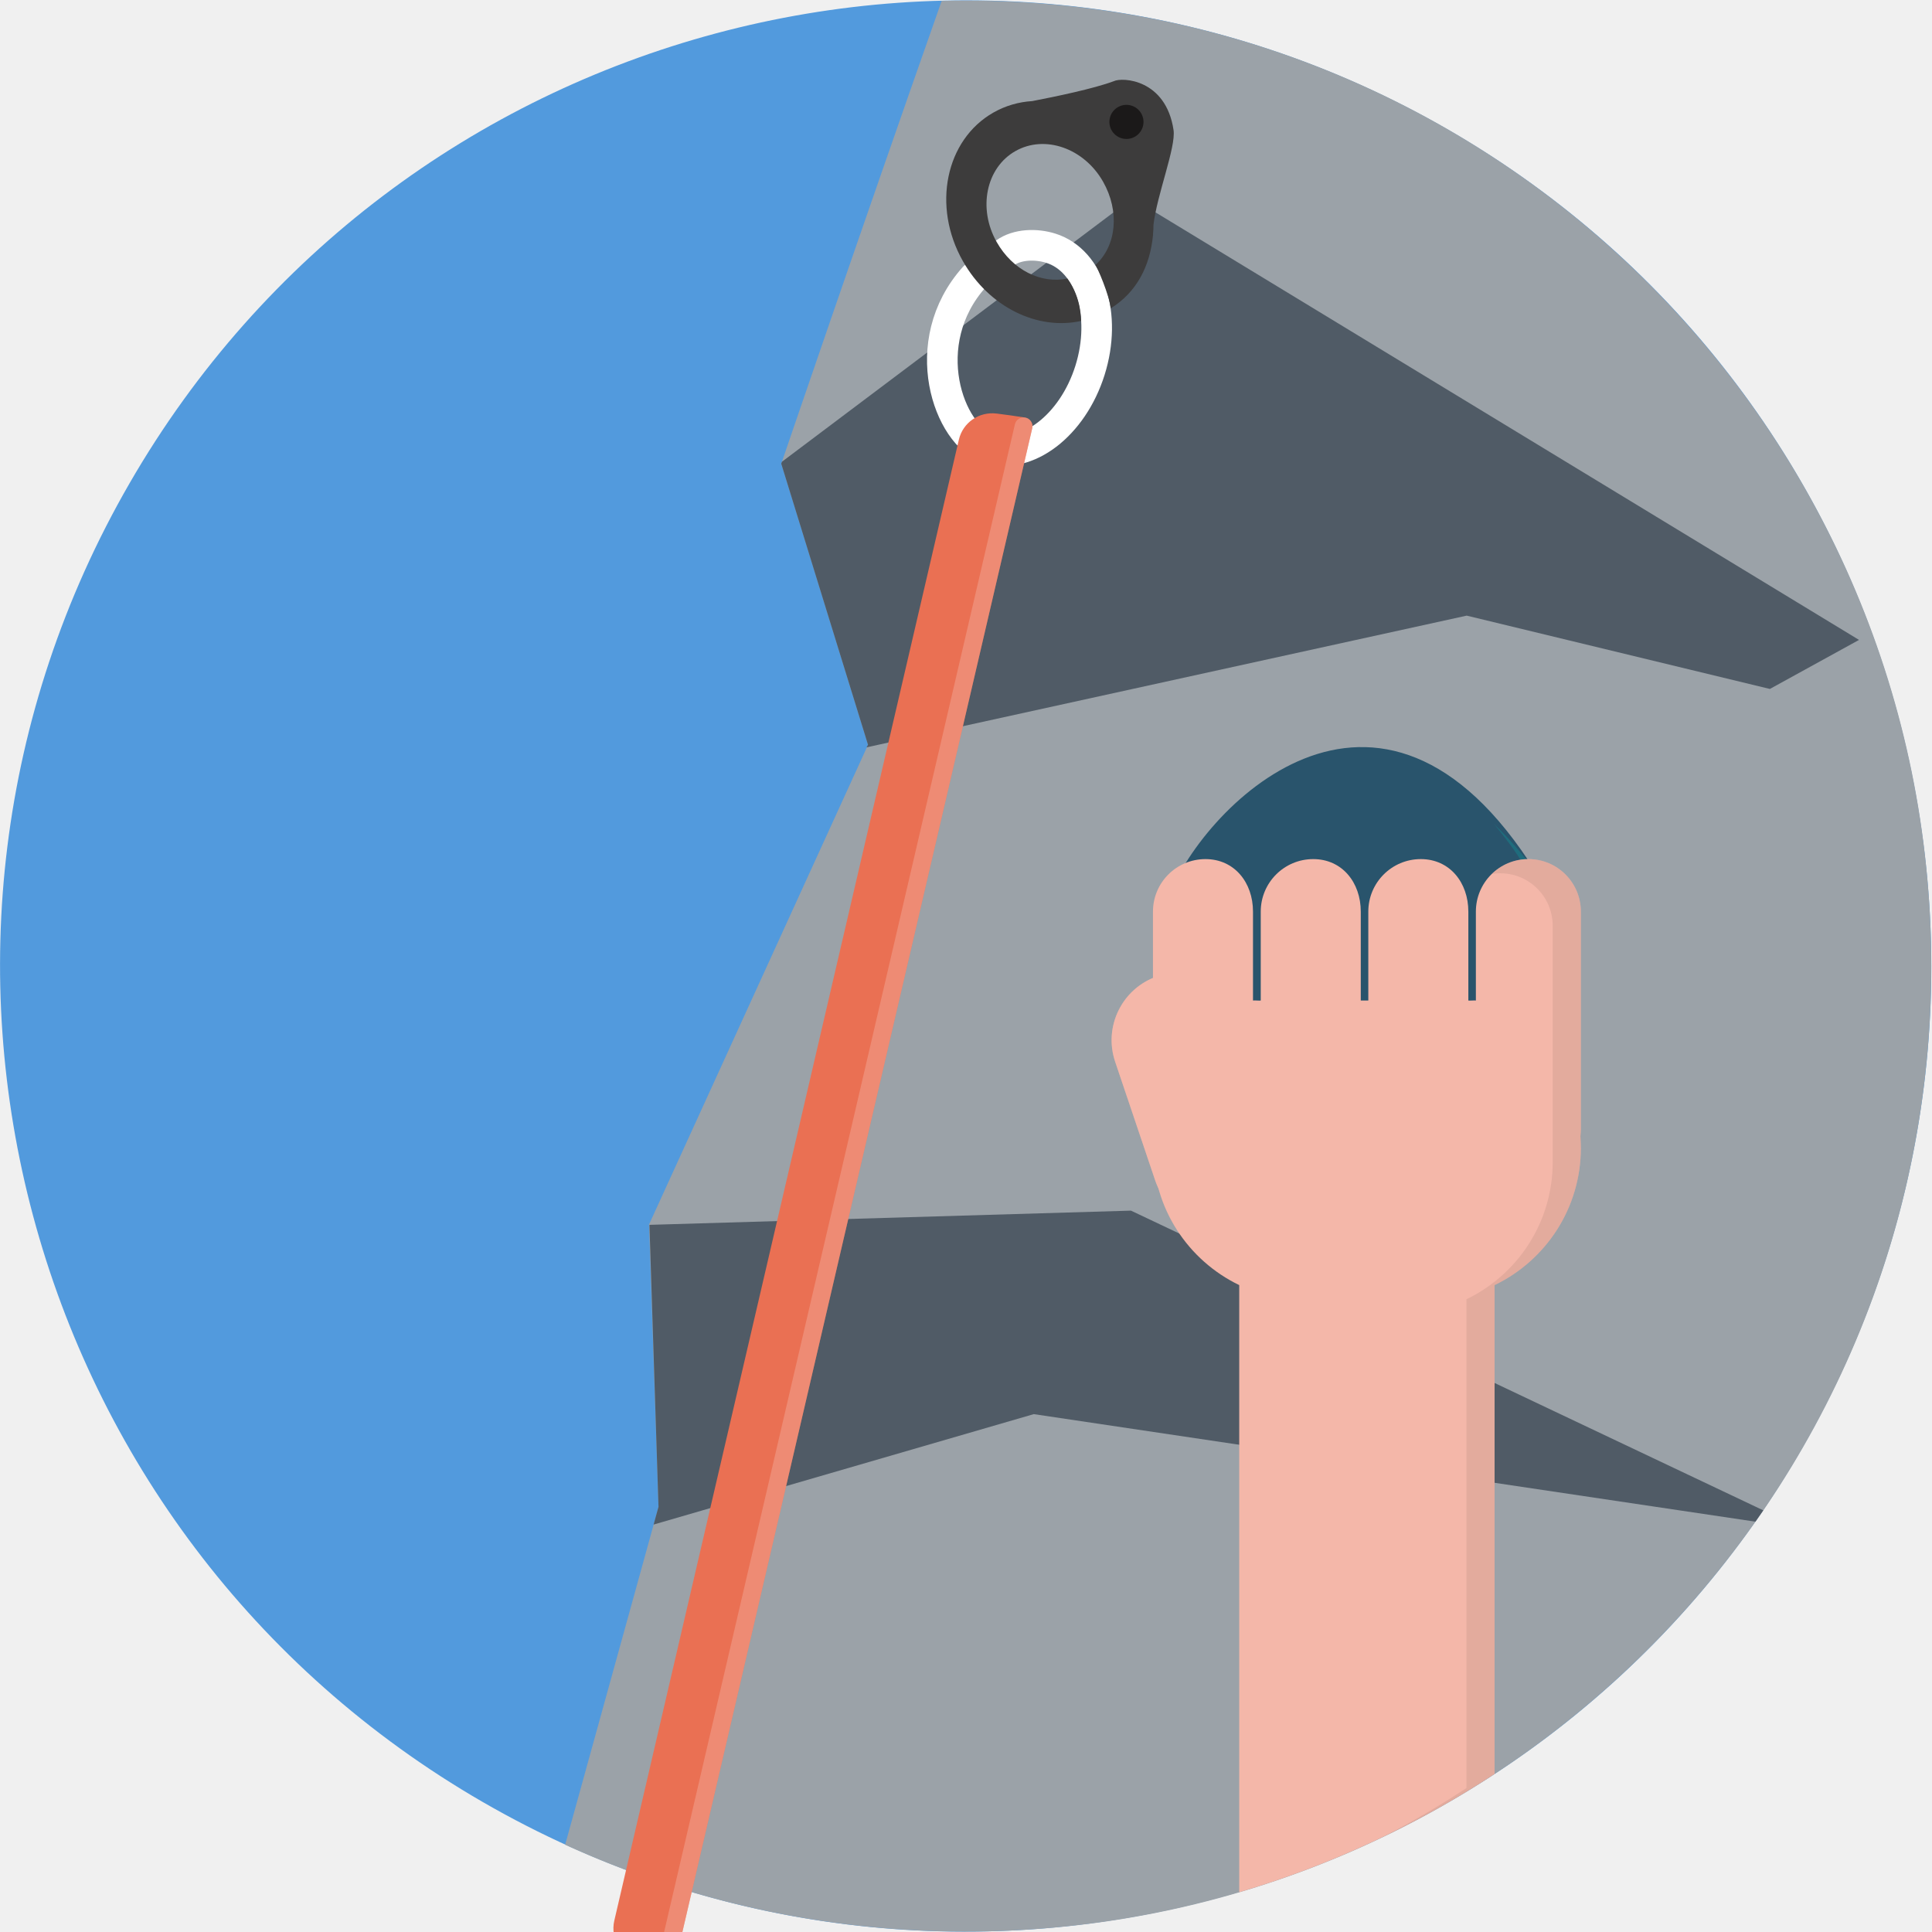
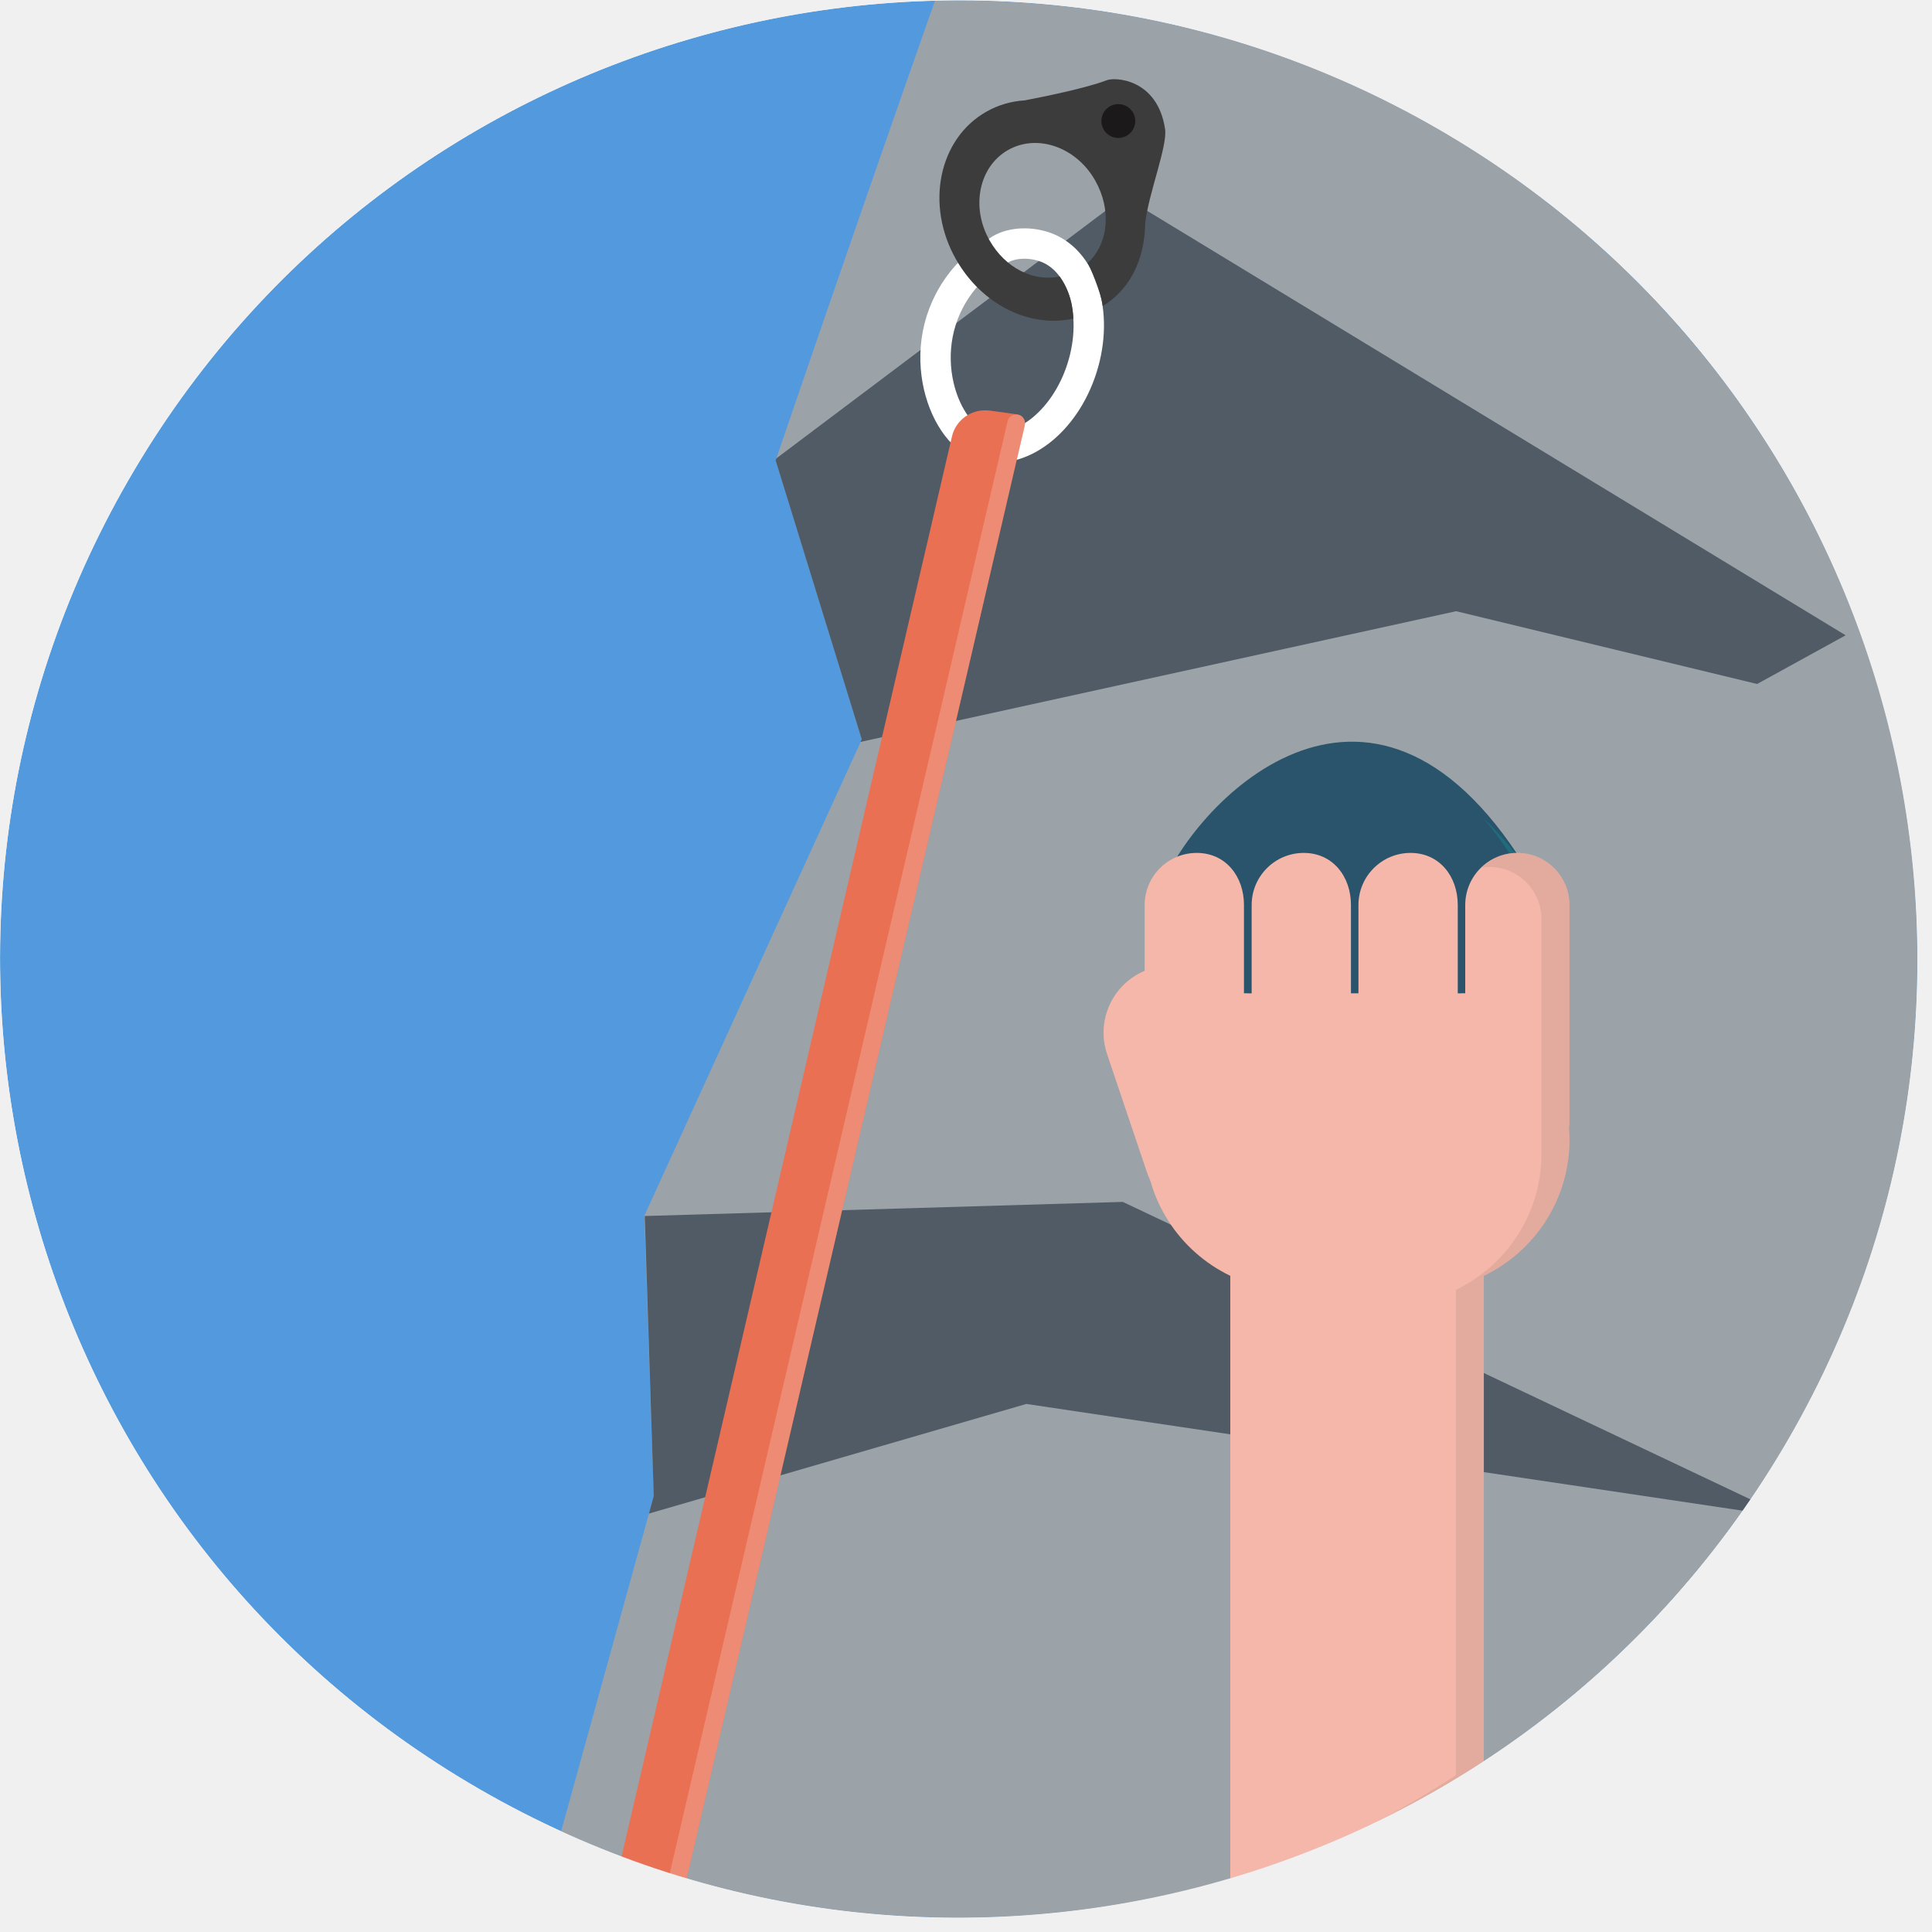
- <svg xmlns="http://www.w3.org/2000/svg" version="1.1" viewBox="0 0 128.02 128.07" xml:space="preserve">
-   <path d="m119.44 96.035c-17.673 30.611-56.815 41.099-87.426 23.426-30.611-17.673-41.099-56.815-23.426-87.426 17.673-30.611 56.815-41.099 87.426-23.426 30.611 17.673 41.099 56.815 23.426 87.426" fill="#529add" stroke-width=".2" />
-   <g transform="matrix(.30696 0 0 .30696 147.89 93.055)">
-     <g transform="translate(-485.08 -303.02)">
-       <path d="m252.38 48.436c0.721-6.43 4.885-16.804 4.332-20.491-1.652-11.01-11.083-11.435-12.891-10.547-4.348 1.631-12.852 3.386-17.627 4.304-2.898 0.177-5.744 0.978-8.367 2.467-10.369 5.887-13.321 20.266-6.592 32.117s20.589 16.685 30.958 10.797c5.936-3.37 9.427-9.527 10.077-16.396 5e-3 0.015 0.011 0.029 0.015 0.044-5e-3 -0.086 2e-3 -0.188-1e-3 -0.277 0.057-0.666 0.094-1.339 0.096-2.018zm-15.104 10.419c-6.321 3.44-14.675 0.47-18.75-6.708-4.116-7.249-2.31-16.044 4.032-19.646 6.343-3.601 14.821-0.644 18.936 6.604 4.116 7.249 2.31 16.044-4.032 19.646-0.062 0.036-0.124 0.071-0.186 0.104" fill="#3d3c3c" />
-       <path d="m420.35 208.5c0-115.15-93.345-208.5-208.49-208.5-1.743 0-3.482 0.023-5.215 0.067-17.706 50.268-34.633 99.939-34.633 99.939l18.735 60.696-47.294 103.6 2.054 60.97-20.171 72.974c26.358 12.039 55.656 18.753 86.524 18.753 115.15 0 208.49-93.348 208.49-208.5z" fill="#9ba2a8" />
-       <path d="m385.5 148.65 19.253-10.589-156.94-95.378-75.668 56.909c-0.09 0.263-0.141 0.412-0.141 0.412l18.735 60.696-0.31 0.56 129.6-28.442z" fill="#505b66" />
-       <path d="m247.53 261.31-103.99 3.069 1.956 60.892-1.058 3.833 82.099-23.85 155.84 23.226c0.572-0.812 1.138-1.63 1.698-2.449z" fill="#505b66" />
-       <path d="m255.45 194.06c6.641-18.805 45.52-60.251 79.564-5.781 39.607 54.067-97.418 56.342-79.564 5.781z" fill="#29546c" />
-       <path d="m335.02 188.28c-3.017-4.118-6.049-7.568-9.074-10.44 1.163 1.392 2.324 2.868 3.484 4.451 36.755 50.173-61.508 63.091-74.949 10.226-0.756 0.972-1.159 1.544-1.159 1.544 10.147 52.766 121.3 48.286 81.698-5.781z" fill="#00b5ae" opacity=".25" />
-       <g fill="#f4b7a9">
-         <path d="m280.37 245.41c2.574 7.631-1.526 15.903-9.157 18.476s-15.903-1.525-18.476-9.156l-8.624-25.57c-2.574-7.632 1.525-15.904 9.155-18.476 7.631-2.573 15.903 1.525 18.478 9.156z" />
-         <path d="m280.37 245.41c2.574 7.631-1.526 15.903-9.157 18.476s-15.903-1.525-18.476-9.156l-8.624-25.57c-2.574-7.632 1.525-15.904 9.155-18.476 7.631-2.573 15.903 1.525 18.478 9.156z" opacity=".41" />
-         <path d="m344.68 247.77c0-0.846-0.042-1.682-0.105-2.513 0.062-0.481 0.105-0.967 0.105-1.465v-47.063c0-6.26-5.074-11.335-11.335-11.335s-11.335 5.075-11.335 11.335v19.209c-0.186-0.061-1.439 0.057-1.627 0v-19.209c0-6.26-4.007-11.335-10.267-11.335s-11.335 5.075-11.335 11.335v19.209h-1.627v-19.209c0-6.26-4.007-11.335-10.267-11.335s-11.335 5.075-11.335 11.335v19.209c-0.203 0.061-1.471-0.066-1.673 0v-19.209c0-6.26-4.007-11.335-10.267-11.335s-11.335 5.075-11.335 11.335v47.063c0 0.498 0.043 0.984 0.105 1.465-0.063 0.831-0.105 1.667-0.105 2.513 0 13.047 7.607 24.317 18.628 29.618v131.11c19.762-5.827 38.301-14.501 55.145-25.551v-105.56c11.023-5.302 18.63-16.572 18.63-29.619z" />
-       </g>
-       <g opacity=".39">
-         <path d="m344.68 196.73c0-6.26-5.074-11.335-11.335-11.335-3.077 0-5.864 1.231-7.906 3.222 0.596-0.097 1.203-0.161 1.826-0.161 6.26 0 11.335 5.075 11.335 11.335v51.041c0 13.047-7.607 24.317-18.628 29.618v105.56c-5.69 3.733-11.578 7.188-17.637 10.359 8.219-3.965 16.141-8.45 23.718-13.421v-105.56c11.021-5.301 18.628-16.572 18.628-29.618-1e-3 -0.847-1e-3 -51.042-1e-3 -51.042z" fill="#c9978c" />
-       </g>
-       <path d="m220.32 54.485c2.68-1.92 6.719-2.012 9.911-1.007 8.416 2.65 12.195 14.463 8.441 26.385s-13.619 19.439-22.035 16.789-15.729-22.707-2.909-36.988z" fill="none" stroke="#fff" stroke-linecap="round" stroke-linejoin="round" stroke-miterlimit="10" stroke-width="6.609" />
-       <path d="m256.72 27.945c-1.652-11.01-11.083-11.435-12.891-10.547-4.348 1.631-12.852 3.386-17.627 4.304-2.898 0.177-5.744 0.978-8.367 2.467-10.369 5.887-13.321 20.266-6.592 32.117 5.639 9.932 16.124 14.992 25.528 12.886-0.091-0.291 0.155-4.816-2.983-9.147-5.712 1.194-11.838-1.861-15.254-7.878-4.116-7.249-2.31-16.044 4.032-19.646 6.343-3.601 14.821-0.644 18.936 6.604 3.619 6.374 2.937 13.82-1.66 18.003 0.35 0.293 3.027 6.54 3.314 9.346 5.579-3.435 8.494-9.128 9.122-15.766 5e-3 0.015 0.011 0.029 0.015 0.044-5e-3 -0.086 2e-3 -0.188-1e-3 -0.277 0.057-0.668 0.093-1.341 0.096-2.02 0.722-6.428 4.886-16.803 4.332-20.49z" fill="#3d3c3c" />
-       <circle cx="246.55" cy="26.196" r="3.683" fill="#1b1919" />
-       <path d="m218.5 89.18c-3.761-0.472-7.28 1.942-8.139 5.634l-66.558 286.07-7.851 33.75c-0.921 3.961 1.543 7.918 5.503 8.84l0.145 0.034c3.961 0.921 7.918-1.543 8.839-5.503l7.517-32.313 68.249-293.34c0.25-1.075-0.463-2.144-1.553-2.314-2.041-0.317-4.092-0.606-6.152-0.864z" fill="#ea7053" />
-       <path d="m224.61 90.039c-0.983-0.152-1.92 0.486-2.145 1.454l-67.365 289.54-8.748 37.607c-0.125 0.538-0.771 1.074-1.509 1.431-0.92 0.445-2.012 0.347-2.873-0.205l-3.134-2.012c-1.037-0.241-2.072 0.404-2.314 1.44 0 0 1.001 2.352 4.069 3.982 5.32 1.488 9.03-1.759 10.08-6.276l7.282-31.306 68.248-293.34c0.25-1.075-0.463-2.145-1.554-2.315-0.011-1e-3 -0.024-3e-3 -0.037-5e-3z" fill="#f2aa99" opacity=".48" />
+ <svg xmlns="http://www.w3.org/2000/svg" width="129" height="129" viewBox="0 0 129 129" fill="none">
+   <mask id="mask0_1_24" style="mask-type:alpha" maskUnits="userSpaceOnUse" x="0" y="0" width="129" height="129">
+     <path d="M119.44 96.035C101.767 126.646 62.625 137.134 32.014 119.461C1.403 101.788 -9.085 62.646 8.588 32.035C26.261 1.424 65.403 -9.064 96.014 8.609C126.625 26.282 137.113 65.424 119.44 96.035Z" fill="#529ADD" />
+   </mask>
+   <g mask="url(#mask0_1_24)">
+     <path d="M119.44 96.035C101.767 126.646 62.625 137.134 32.014 119.461C1.403 101.788 -9.085 62.646 8.588 32.035C26.261 1.424 65.403 -9.064 96.014 8.609C126.625 26.282 137.113 65.424 119.44 96.035Z" fill="#529ADD" />
+     <path d="M76.46 14.908C76.682 12.934 77.96 9.75 77.79 8.618C77.283 5.238 74.388 5.108 73.833 5.38C72.499 5.881 69.888 6.42 68.422 6.702C67.533 6.756 66.659 7.002 65.854 7.459C62.671 9.266 61.765 13.68 63.831 17.317C65.896 20.955 70.15 22.439 73.333 20.632C75.156 19.597 76.227 17.707 76.427 15.599C76.428 15.604 76.43 15.608 76.431 15.612C76.43 15.586 76.432 15.555 76.431 15.527C76.448 15.323 76.46 15.116 76.46 14.908ZM71.824 18.106C69.884 19.162 67.319 18.25 66.069 16.047C64.805 13.822 65.359 11.122 67.306 10.017C69.253 8.911 71.856 9.819 73.119 12.044C74.382 14.269 73.828 16.968 71.881 18.074C71.862 18.085 71.843 18.096 71.824 18.106Z" fill="#3D3C3C" />
+     <path d="M128.02 64.041C128.02 28.695 99.367 0.04 64.022 0.04C63.487 0.04 62.954 0.047 62.422 0.061C56.987 15.491 51.791 30.738 51.791 30.738L57.541 49.369L43.024 81.17L43.655 99.885L37.463 122.286C45.554 125.981 54.547 128.042 64.022 128.042C99.369 128.042 128.02 99.388 128.02 64.041V64.041Z" fill="#9BA2A8" />
+     <path d="M117.323 45.67L123.233 42.419L75.058 13.142L51.831 30.611C51.804 30.692 51.788 30.737 51.788 30.737L57.539 49.368L57.444 49.54L97.226 40.81L117.323 45.67Z" fill="#505B66" />
+     <path d="M74.972 80.252L43.051 81.194L43.651 99.885L43.327 101.062L68.528 93.741L116.364 100.87C116.54 100.621 116.714 100.37 116.886 100.118L74.972 80.252Z" fill="#505B66" />
+     <path d="M77.403 59.609C79.441 53.836 91.376 41.114 101.826 57.834C113.984 74.43 71.922 75.129 77.403 59.609Z" fill="#29546C" />
+     <path opacity="0.25" d="M101.828 57.834C100.901 56.57 99.971 55.511 99.042 54.63C99.399 55.057 99.756 55.51 100.112 55.996C111.394 71.397 81.231 75.362 77.105 59.135C76.873 59.433 76.75 59.609 76.75 59.609C79.864 75.806 113.984 74.431 101.828 57.834Z" fill="#00B5AE" />
+     <path d="M85.052 75.371C85.842 77.713 84.584 80.253 82.241 81.042C79.899 81.832 77.36 80.574 76.57 78.232L73.923 70.383C73.133 68.04 74.391 65.501 76.733 64.712C79.075 63.922 81.615 65.18 82.405 67.522L85.052 75.371Z" fill="#F4B7A9" />
+     <path opacity="0.41" d="M85.052 75.371C85.842 77.713 84.584 80.253 82.241 81.042C79.899 81.832 77.36 80.574 76.57 78.232L73.923 70.383C73.133 68.04 74.391 65.501 76.733 64.712C79.075 63.922 81.615 65.18 82.405 67.522L85.052 75.371Z" fill="#F4B7A9" />
+     <path d="M104.793 76.096C104.793 75.836 104.78 75.579 104.761 75.324C104.78 75.176 104.793 75.027 104.793 74.874V60.428C104.793 58.506 103.235 56.949 101.313 56.949C99.392 56.949 97.834 58.506 97.834 60.428V66.324C97.777 66.306 97.392 66.342 97.335 66.324V60.428C97.335 58.506 96.105 56.949 94.183 56.949C92.261 56.949 90.704 58.506 90.704 60.428V66.324H90.204V60.428C90.204 58.506 88.974 56.949 87.053 56.949C85.131 56.949 83.573 58.506 83.573 60.428V66.324C83.511 66.343 83.122 66.304 83.06 66.324V60.428C83.06 58.506 81.83 56.949 79.908 56.949C77.987 56.949 76.429 58.506 76.429 60.428V74.874C76.429 75.027 76.442 75.176 76.461 75.324C76.442 75.579 76.429 75.836 76.429 76.096C76.429 80.1 78.764 83.56 82.147 85.187V125.433C88.213 123.644 93.904 120.981 99.074 117.589V85.187C102.458 83.559 104.793 80.1 104.793 76.095V76.096Z" fill="#F4B7A9" />
+     <g opacity="0.39">
+       <path d="M104.793 60.428C104.793 58.507 103.235 56.949 101.313 56.949C100.369 56.949 99.513 57.327 98.887 57.938C99.07 57.908 99.256 57.888 99.447 57.888C101.369 57.888 102.926 59.446 102.926 61.368V77.035C102.926 81.04 100.591 84.5 97.208 86.127V118.53C95.462 119.675 93.654 120.736 91.795 121.709C94.317 120.492 96.749 119.116 99.075 117.59V85.187C102.458 83.56 104.793 80.1 104.793 76.096C104.793 75.835 104.793 60.428 104.793 60.428V60.428Z" fill="#C9978C" />
    </g>
+     <path d="M66.619 16.765C67.442 16.175 68.682 16.147 69.662 16.456C72.245 17.269 73.405 20.895 72.253 24.555C71.1 28.214 68.072 30.522 65.489 29.708C62.905 28.895 60.661 22.738 64.596 18.354L66.619 16.765Z" stroke="white" stroke-width="2.029" stroke-miterlimit="10" stroke-linecap="round" stroke-linejoin="round" />
+     <path d="M77.793 8.618C77.285 5.238 74.391 5.108 73.836 5.38C72.501 5.881 69.891 6.42 68.425 6.702C67.535 6.756 66.662 7.002 65.856 7.459C62.674 9.266 61.767 13.68 63.833 17.317C65.564 20.366 68.782 21.919 71.669 21.273C71.641 21.184 71.717 19.795 70.753 18.465C69 18.832 67.12 17.894 66.071 16.047C64.808 13.822 65.362 11.122 67.309 10.017C69.256 8.911 71.858 9.819 73.121 12.044C74.232 14 74.023 16.286 72.612 17.57C72.719 17.66 73.541 19.577 73.629 20.439C75.341 19.384 76.236 17.637 76.429 15.599C76.431 15.604 76.433 15.608 76.434 15.613C76.432 15.586 76.434 15.555 76.433 15.528C76.451 15.323 76.462 15.116 76.463 14.908C76.684 12.934 77.963 9.75 77.793 8.618Z" fill="#3D3C3C" />
+     <path d="M74.671 9.212C75.295 9.212 75.801 8.705 75.801 8.081C75.801 7.457 75.295 6.951 74.671 6.951C74.046 6.951 73.54 7.457 73.54 8.081C73.54 8.705 74.046 9.212 74.671 9.212Z" fill="#1B1919" />
+     <path d="M66.061 27.415C64.906 27.27 63.826 28.011 63.562 29.144L43.132 116.956L40.722 127.316C40.439 128.532 41.195 129.747 42.411 130.03L42.455 130.04C43.671 130.323 44.886 129.566 45.169 128.351L47.476 118.432L68.426 28.388C68.502 28.058 68.284 27.73 67.949 27.678C67.323 27.581 66.693 27.492 66.061 27.413V27.415Z" fill="#EA7053" />
+     <path opacity="0.48" d="M67.936 27.678C67.634 27.632 67.347 27.828 67.278 28.125L46.599 117.002L43.914 128.546C43.876 128.711 43.677 128.875 43.451 128.985C43.168 129.122 42.833 129.092 42.569 128.922L41.607 128.304C41.289 128.23 40.971 128.428 40.897 128.746C40.897 128.746 41.204 129.468 42.146 129.969C43.779 130.426 44.917 129.429 45.24 128.042L47.475 118.433L68.424 28.389C68.501 28.059 68.282 27.73 67.948 27.678C67.944 27.678 67.94 27.677 67.936 27.677V27.678Z" fill="#F2AA99" />
  </g>
</svg>
